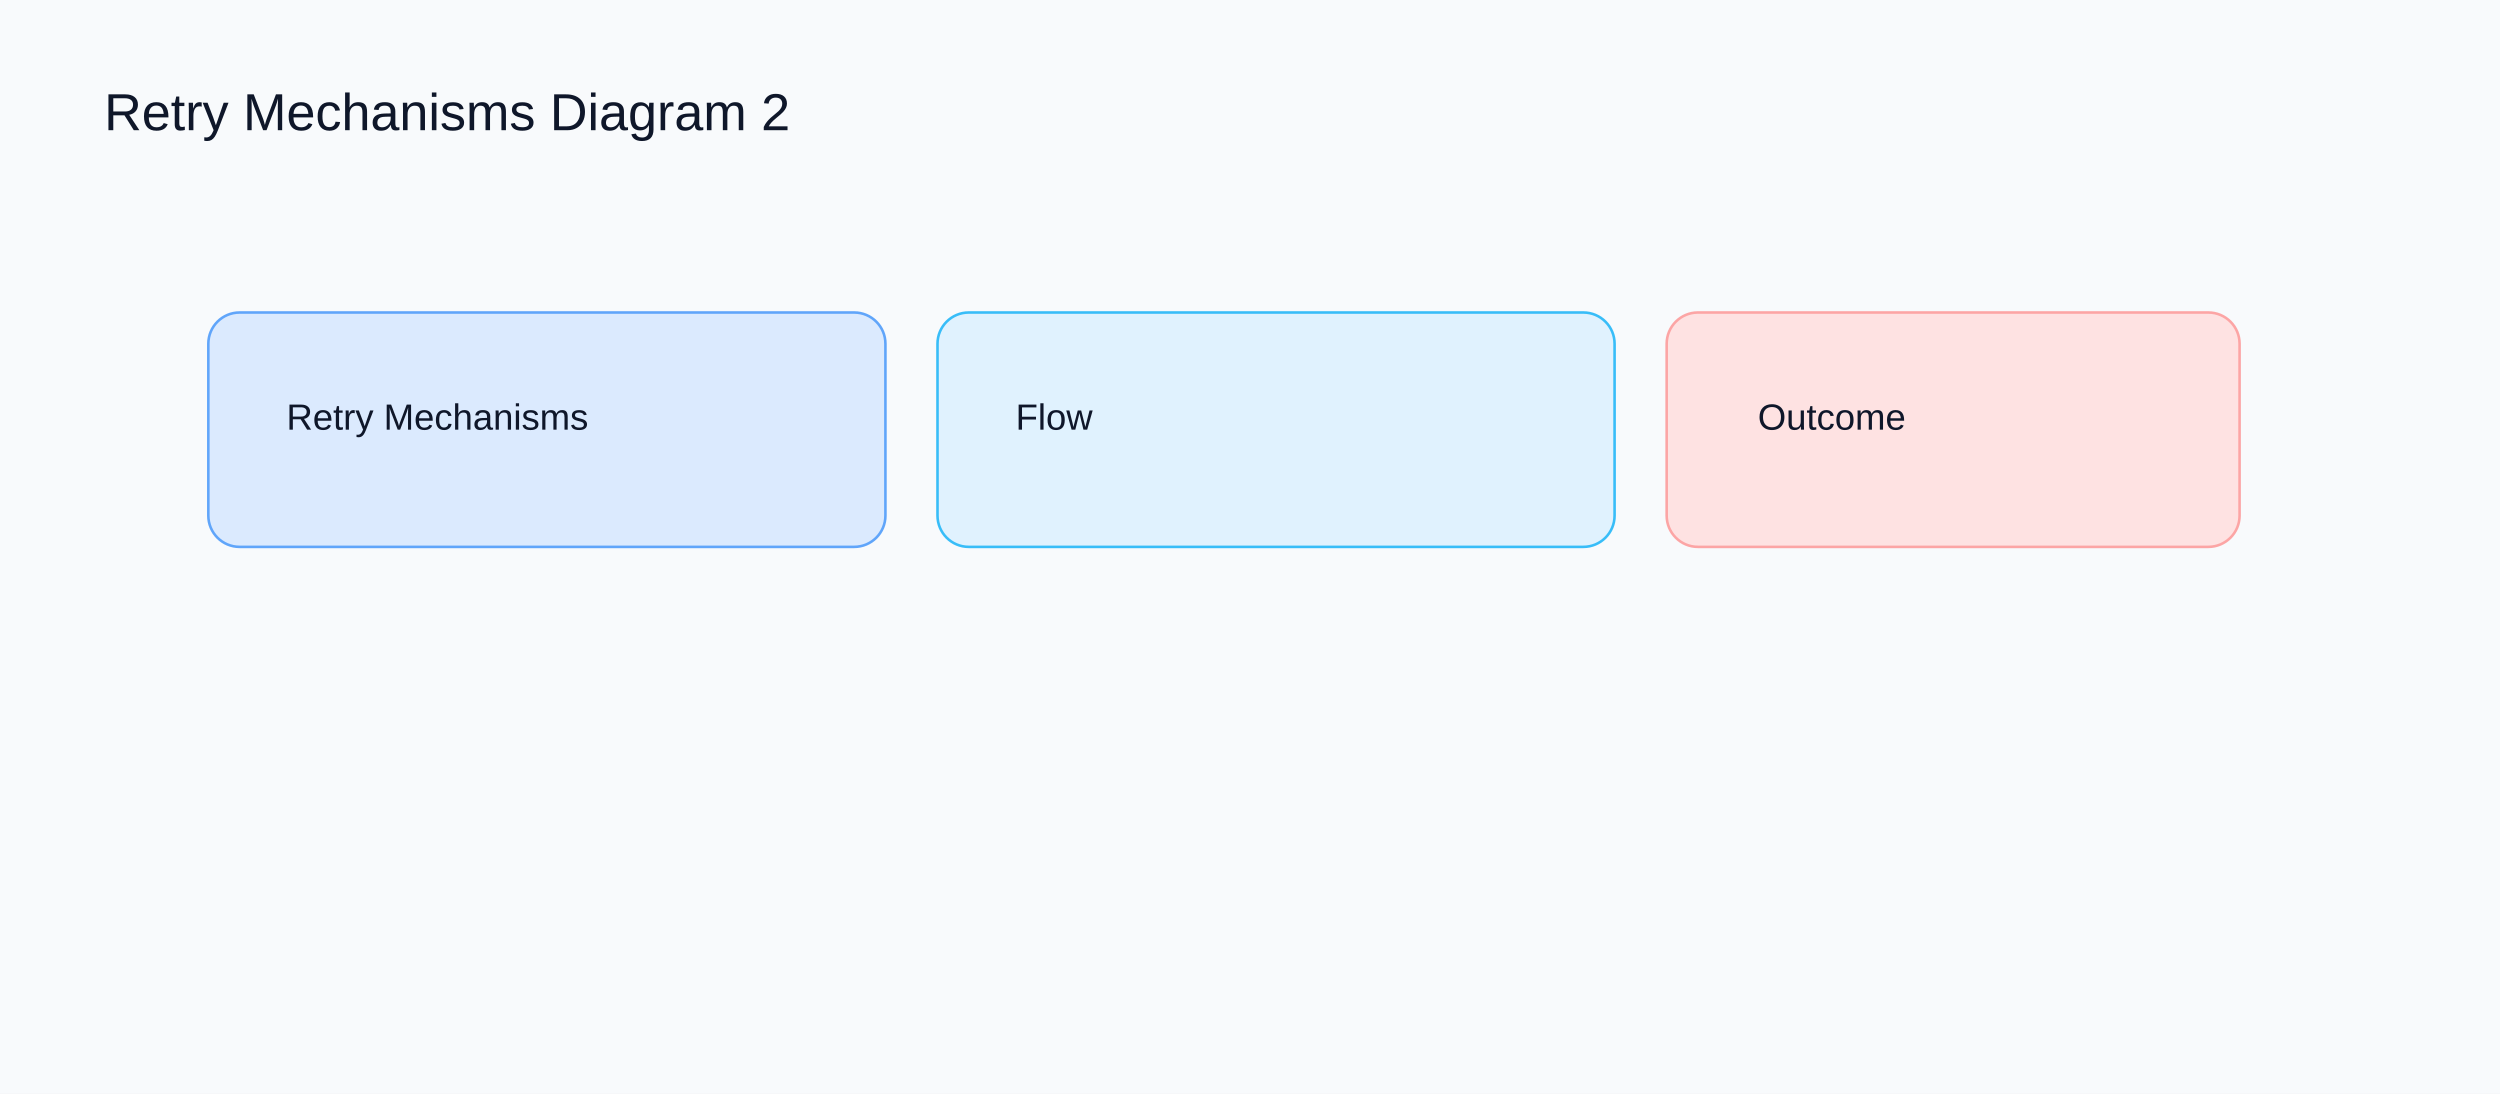
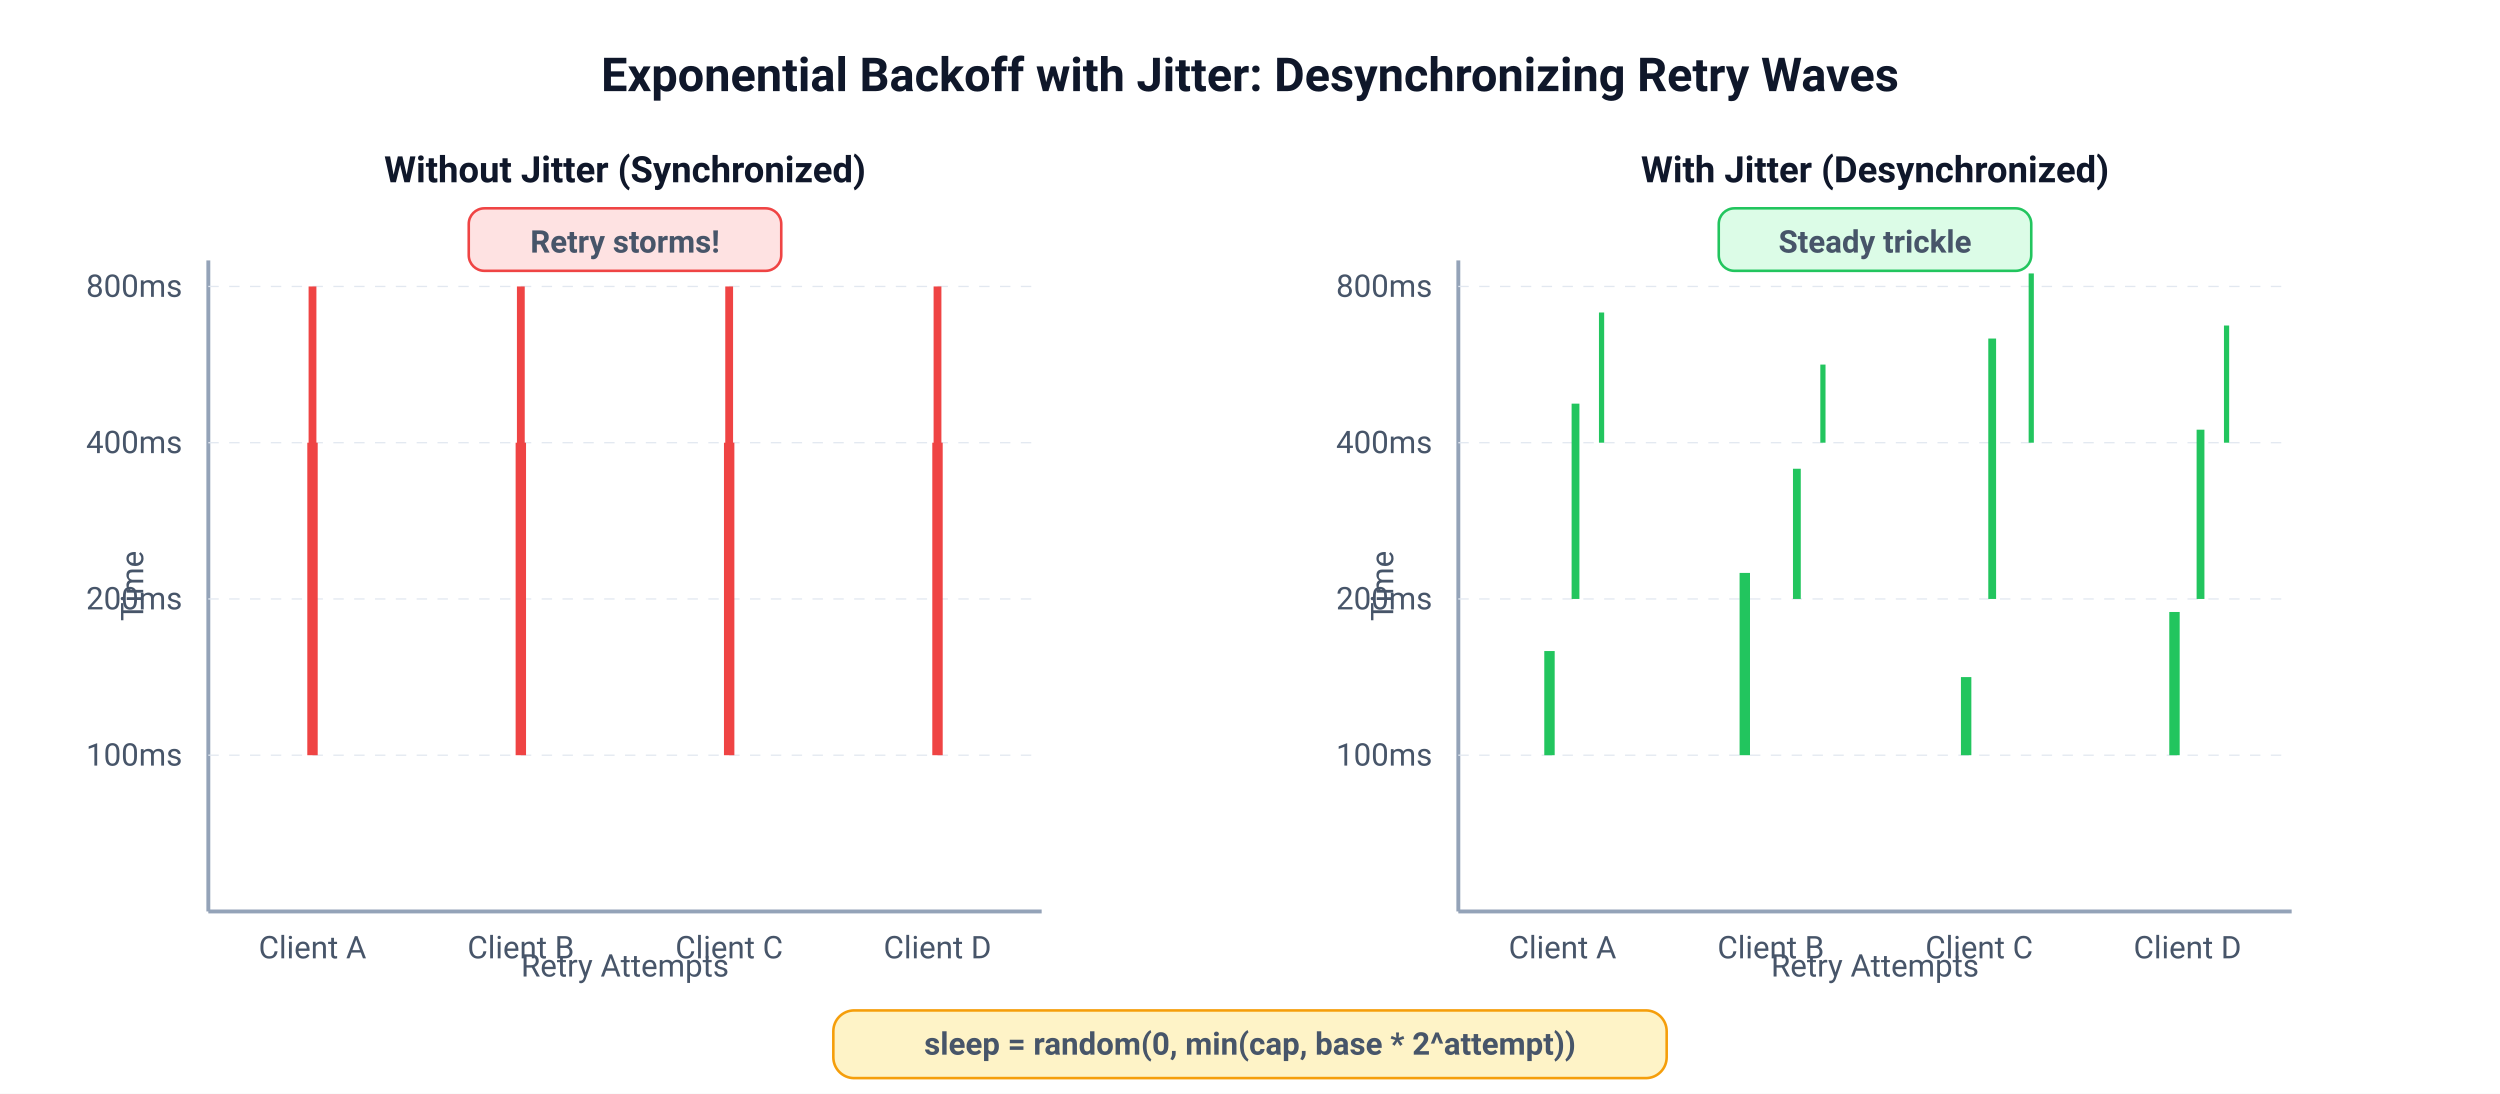
<svg xmlns="http://www.w3.org/2000/svg" width="960" height="420" viewBox="0 0 960 420">
-   <rect width="960" height="420" fill="#f8fafc" />
-   <text x="40" y="50" font-family="Arial" font-size="20" fill="#0f172a">Retry Mechanisms Diagram 2</text>
-   <rect x="80" y="120" width="260" height="90" rx="12" fill="#dbeafe" stroke="#60a5fa" />
-   <text x="110" y="165" font-family="Arial" font-size="14" fill="#0f172a">Retry Mechanisms</text>
-   <rect x="360" y="120" width="260" height="90" rx="12" fill="#e0f2fe" stroke="#38bdf8" />
-   <text x="390" y="165" font-family="Arial" font-size="14" fill="#0f172a">Flow</text>
-   <rect x="640" y="120" width="220" height="90" rx="12" fill="#fee2e2" stroke="#fca5a5" />
-   <text x="675" y="165" font-family="Arial" font-size="14" fill="#0f172a">Outcome</text>
+   <defs>
+     <style>
+       .bg-light { fill: #ffffff; }
+       .title { font-family: -apple-system, BlinkMacSystemFont, 'Segoe UI', Roboto, sans-serif; font-size: 18px; font-weight: 700; fill: #0f172a; }
+       .axis { stroke: #94a3b8; stroke-width: 1.5; }
+       .label { font-family: -apple-system, BlinkMacSystemFont, 'Segoe UI', Roboto, sans-serif; font-size: 14px; fill: #0f172a; }
+       .label-small { font-family: -apple-system, BlinkMacSystemFont, 'Segoe UI', Roboto, sans-serif; font-size: 12px; fill: #475569; }
+       .label-bold { font-family: -apple-system, BlinkMacSystemFont, 'Segoe UI', Roboto, sans-serif; font-size: 13px; font-weight: 700; }
+       .grid { stroke: #e2e8f0; stroke-width: 0.5; stroke-dasharray: 4 4; }
+     </style>
+   </defs>
+   <rect class="bg-light" width="960" height="420" />
+   <text x="480" y="35" text-anchor="middle" class="title">Exponential Backoff with Jitter: Desynchronizing Retry Waves</text>
+   <text x="240" y="70" text-anchor="middle" class="label" font-weight="700" font-size="15">Without Jitter (Synchronized)</text>
+   <line x1="80" y1="350" x2="400" y2="350" class="axis" />
+   <line x1="80" y1="350" x2="80" y2="100" class="axis" />
+   <text x="55" y="225" text-anchor="middle" class="label-small" transform="rotate(-90 55 225)">Time</text>
+   <text x="240" y="375" text-anchor="middle" class="label-small">Retry Attempts</text>
+   <text x="120" y="368" text-anchor="middle" class="label-small">Client A</text>
+   <text x="200" y="368" text-anchor="middle" class="label-small">Client B</text>
+   <text x="280" y="368" text-anchor="middle" class="label-small">Client C</text>
+   <text x="360" y="368" text-anchor="middle" class="label-small">Client D</text>
+   <line x1="80" y1="290" x2="400" y2="290" class="grid" />
+   <text x="70" y="294" text-anchor="end" class="label-small">100ms</text>
+   <line x1="80" y1="230" x2="400" y2="230" class="grid" />
+   <text x="70" y="234" text-anchor="end" class="label-small">200ms</text>
+   <line x1="80" y1="170" x2="400" y2="170" class="grid" />
+   <text x="70" y="174" text-anchor="end" class="label-small">400ms</text>
+   <line x1="80" y1="110" x2="400" y2="110" class="grid" />
+   <text x="70" y="114" text-anchor="end" class="label-small">800ms</text>
+   <line x1="120" y1="290" x2="120" y2="170" stroke="#ef4444" stroke-width="4" />
+   <line x1="200" y1="290" x2="200" y2="170" stroke="#ef4444" stroke-width="4" />
+   <line x1="280" y1="290" x2="280" y2="170" stroke="#ef4444" stroke-width="4" />
+   <line x1="360" y1="290" x2="360" y2="170" stroke="#ef4444" stroke-width="4" />
+   <line x1="120" y1="230" x2="120" y2="110" stroke="#ef4444" stroke-width="3" />
+   <line x1="200" y1="230" x2="200" y2="110" stroke="#ef4444" stroke-width="3" />
+   <line x1="280" y1="230" x2="280" y2="110" stroke="#ef4444" stroke-width="3" />
+   <line x1="360" y1="230" x2="360" y2="110" stroke="#ef4444" stroke-width="3" />
+   <rect x="180" y="80" width="120" height="24" rx="6" fill="#fee2e2" stroke="#ef4444" stroke-width="1" />
+   <text x="240" y="97" text-anchor="middle" class="label-small" font-weight="700" fill="#dc2626">Retry storms!</text>
+   <text x="720" y="70" text-anchor="middle" class="label" font-weight="700" font-size="15">With Jitter (Desynchronized)</text>
+   <line x1="560" y1="350" x2="880" y2="350" class="axis" />
+   <line x1="560" y1="350" x2="560" y2="100" class="axis" />
+   <text x="535" y="225" text-anchor="middle" class="label-small" transform="rotate(-90 535 225)">Time</text>
+   <text x="720" y="375" text-anchor="middle" class="label-small">Retry Attempts</text>
+   <text x="600" y="368" text-anchor="middle" class="label-small">Client A</text>
+   <text x="680" y="368" text-anchor="middle" class="label-small">Client B</text>
+   <text x="760" y="368" text-anchor="middle" class="label-small">Client C</text>
+   <text x="840" y="368" text-anchor="middle" class="label-small">Client D</text>
+   <line x1="560" y1="290" x2="880" y2="290" class="grid" />
+   <text x="550" y="294" text-anchor="end" class="label-small">100ms</text>
+   <line x1="560" y1="230" x2="880" y2="230" class="grid" />
+   <text x="550" y="234" text-anchor="end" class="label-small">200ms</text>
+   <line x1="560" y1="170" x2="880" y2="170" class="grid" />
+   <text x="550" y="174" text-anchor="end" class="label-small">400ms</text>
+   <line x1="560" y1="110" x2="880" y2="110" class="grid" />
+   <text x="550" y="114" text-anchor="end" class="label-small">800ms</text>
+   <line x1="595" y1="290" x2="595" y2="250" stroke="#22c55e" stroke-width="4" />
+   <line x1="670" y1="290" x2="670" y2="220" stroke="#22c55e" stroke-width="4" />
+   <line x1="755" y1="290" x2="755" y2="260" stroke="#22c55e" stroke-width="4" />
+   <line x1="835" y1="290" x2="835" y2="235" stroke="#22c55e" stroke-width="4" />
+   <line x1="605" y1="230" x2="605" y2="155" stroke="#22c55e" stroke-width="3" />
+   <line x1="690" y1="230" x2="690" y2="180" stroke="#22c55e" stroke-width="3" />
+   <line x1="765" y1="230" x2="765" y2="130" stroke="#22c55e" stroke-width="3" />
+   <line x1="845" y1="230" x2="845" y2="165" stroke="#22c55e" stroke-width="3" />
+   <line x1="615" y1="170" x2="615" y2="120" stroke="#22c55e" stroke-width="2" />
+   <line x1="700" y1="170" x2="700" y2="140" stroke="#22c55e" stroke-width="2" />
+   <line x1="780" y1="170" x2="780" y2="105" stroke="#22c55e" stroke-width="2" />
+   <line x1="855" y1="170" x2="855" y2="125" stroke="#22c55e" stroke-width="2" />
+   <rect x="660" y="80" width="120" height="24" rx="6" fill="#dcfce7" stroke="#22c55e" stroke-width="1" />
+   <text x="720" y="97" text-anchor="middle" class="label-small" font-weight="700" fill="#16a34a">Steady trickle</text>
+   <rect x="320" y="388" width="320" height="26" rx="8" fill="#fef3c7" stroke="#f59e0b" stroke-width="1" />
+   <text x="480" y="405" text-anchor="middle" class="label-small" font-weight="700" fill="#92400e">sleep = random(0, min(cap, base * 2^attempt))</text>
</svg>
